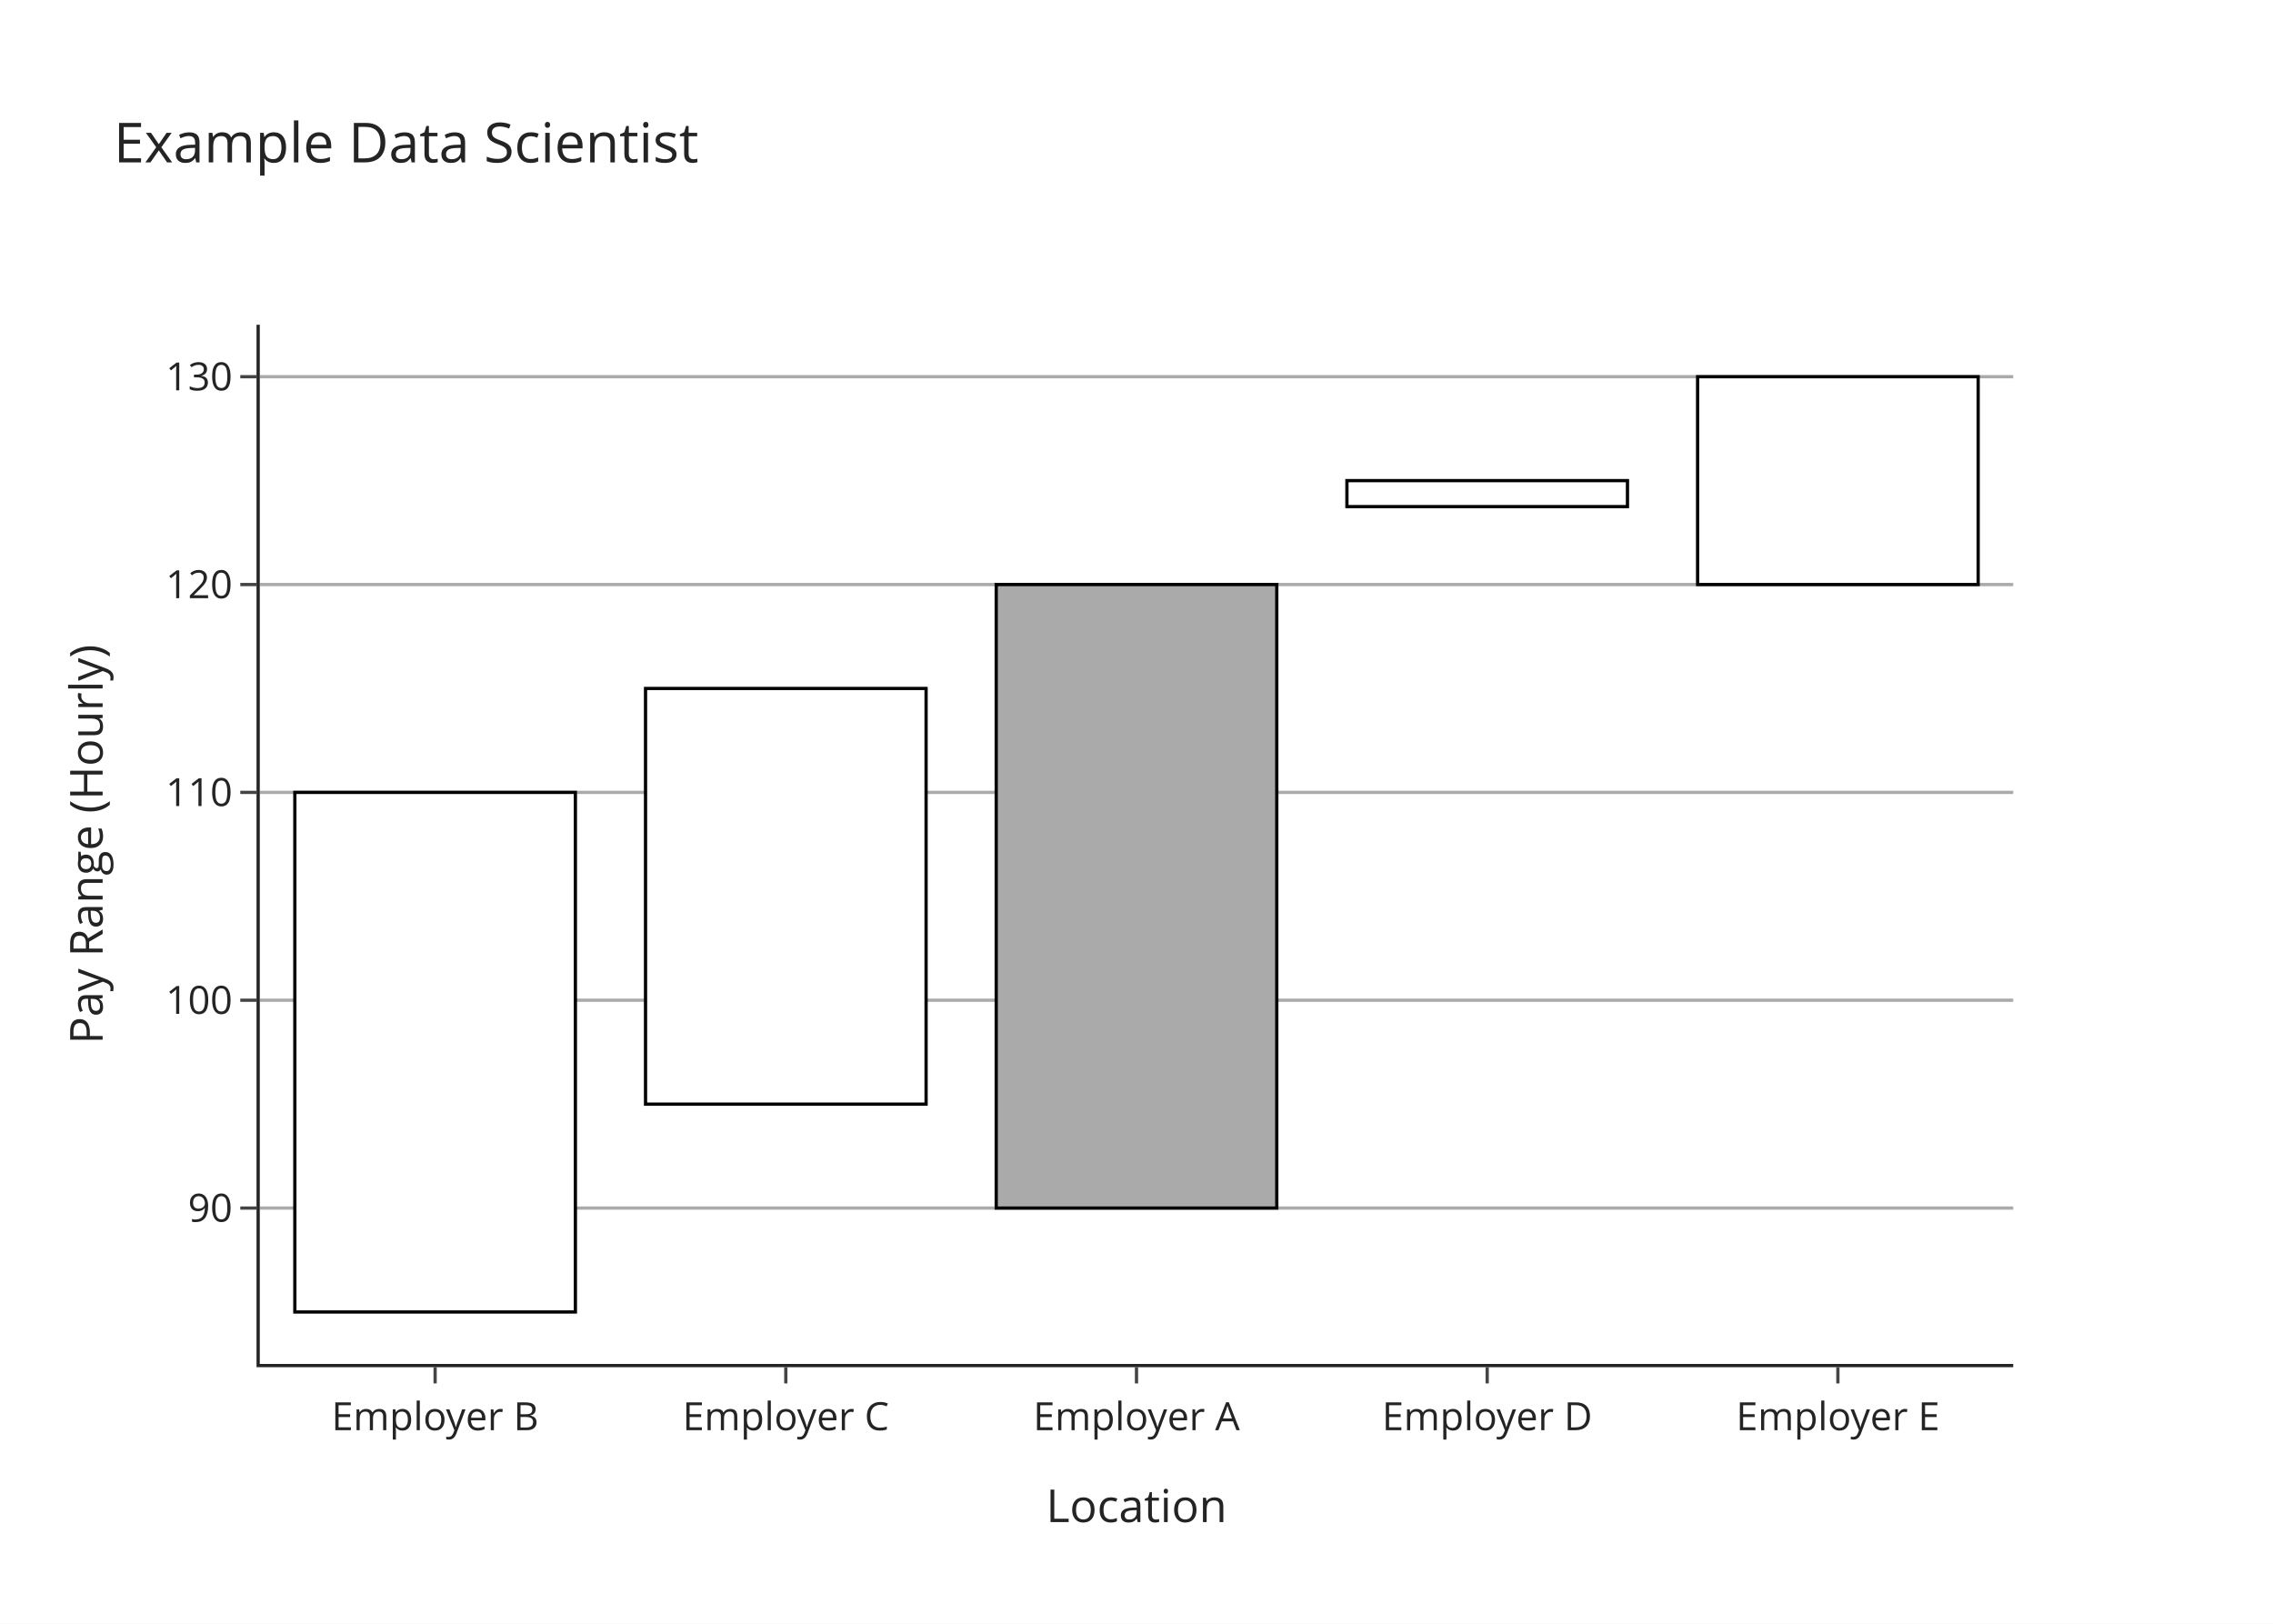
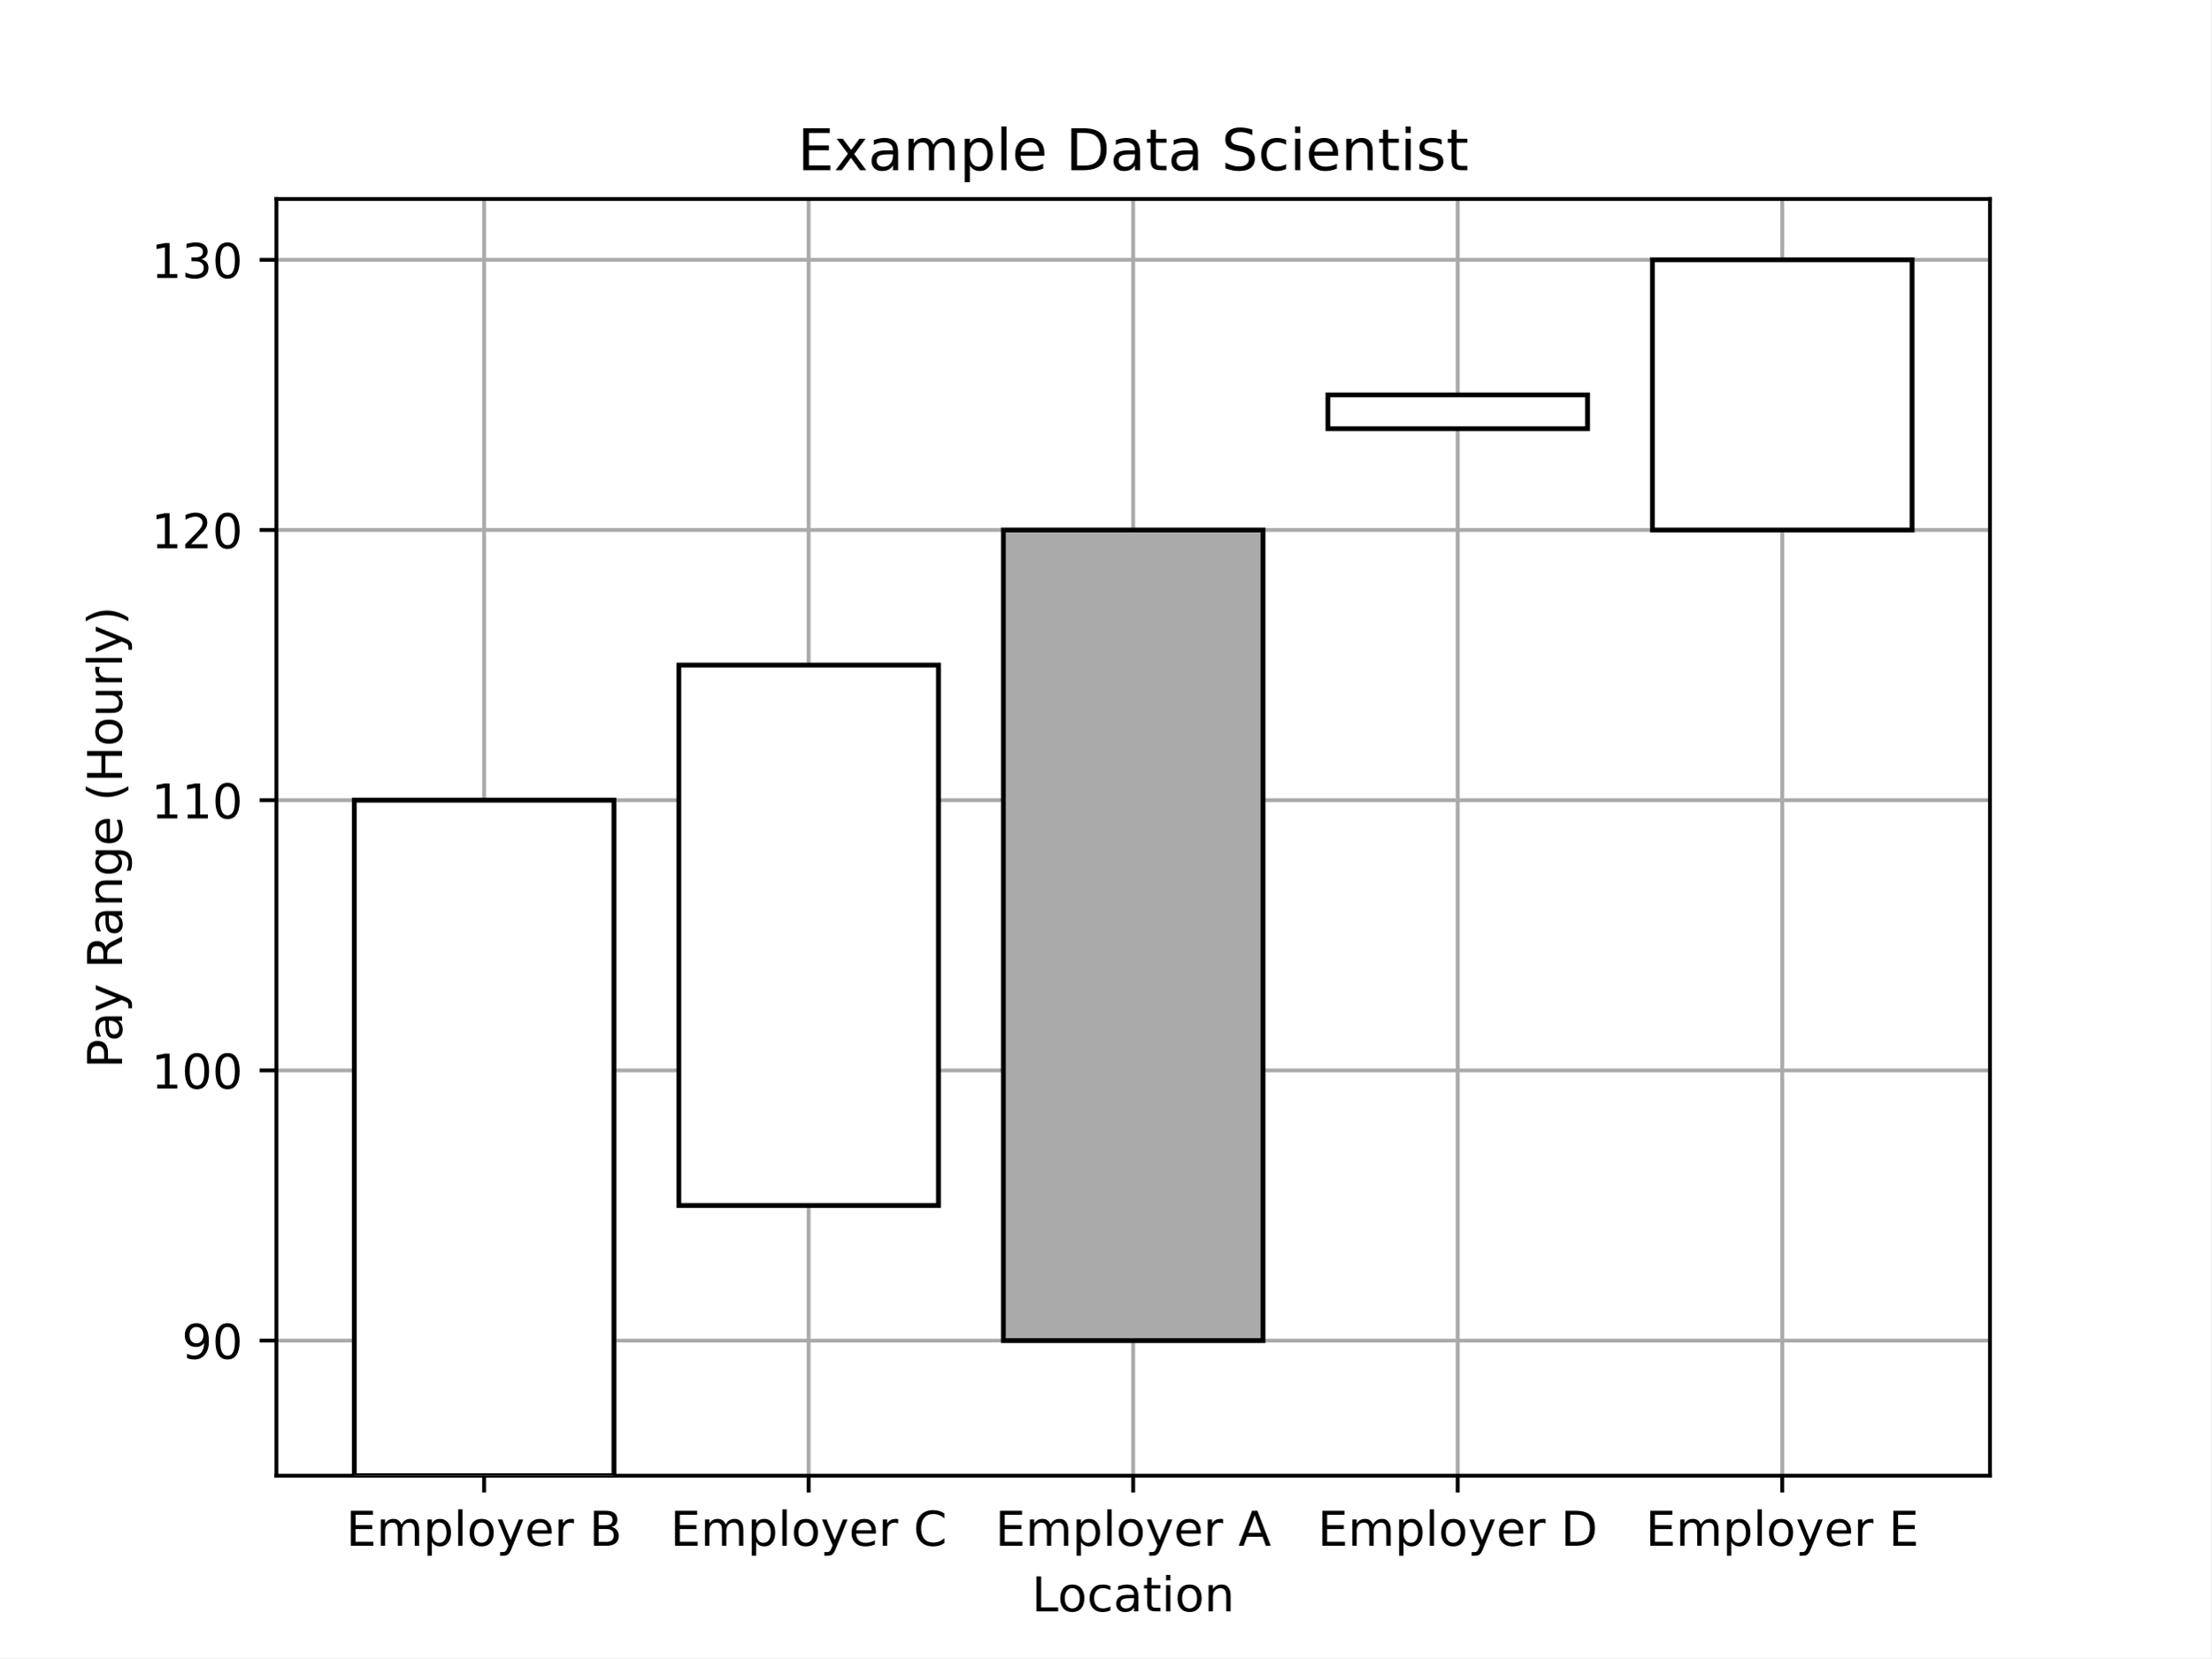
- <svg xmlns="http://www.w3.org/2000/svg" class="main-svg" width="700" height="500" style="" viewBox="0 0 700 500">
-   <rect x="0" y="0" width="700" height="500" style="fill: rgb(255, 255, 255); fill-opacity: 1;" />
-   <defs id="defs-f8cd0b">
-     <g class="clips">
-       <clipPath id="clipf8cd0bxyplot" class="plotclip">
-         <rect width="540" height="320" />
-       </clipPath>
-       <clipPath class="axesclip" id="clipf8cd0bx">
-         <rect x="80" y="0" width="540" height="500" />
-       </clipPath>
-       <clipPath class="axesclip" id="clipf8cd0by">
-         <rect x="0" y="100" width="700" height="320" />
-       </clipPath>
-       <clipPath class="axesclip" id="clipf8cd0bxy">
-         <rect x="80" y="100" width="540" height="320" />
-       </clipPath>
+ <svg xmlns="http://www.w3.org/2000/svg" xmlns:xlink="http://www.w3.org/1999/xlink" width="460.8pt" height="345.6pt" viewBox="0 0 460.8 345.6" version="1.1">
+   <defs>
+     <style type="text/css">*{stroke-linejoin: round; stroke-linecap: butt}</style>
+   </defs>
+   <g id="figure_1">
+     <g id="patch_1">
+       <path d="M 0 345.6  L 460.8 345.6  L 460.8 0  L 0 0  z " style="fill: #ffffff" />
    </g>
-     <g class="gradients" />
-     <g class="patterns" />
-   </defs>
-   <g class="bglayer" />
-   <g class="layer-below">
-     <g class="imagelayer" />
-     <g class="shapelayer" />
-   </g>
-   <g class="cartesianlayer">
-     <g class="subplot xy">
-       <g class="layer-subplot">
-         <g class="shapelayer" />
-         <g class="imagelayer" />
-       </g>
-       <g class="minor-gridlayer">
-         <g class="x" />
-         <g class="y" />
-       </g>
-       <g class="gridlayer">
-         <g class="x" />
-         <g class="y">
-           <path class="ygrid crisp" transform="translate(0,372)" d="M80,0h540" style="stroke: rgb(170, 170, 170); stroke-opacity: 1; stroke-width: 1px;" />
-           <path class="ygrid crisp" transform="translate(0,308)" d="M80,0h540" style="stroke: rgb(170, 170, 170); stroke-opacity: 1; stroke-width: 1px;" />
-           <path class="ygrid crisp" transform="translate(0,244)" d="M80,0h540" style="stroke: rgb(170, 170, 170); stroke-opacity: 1; stroke-width: 1px;" />
-           <path class="ygrid crisp" transform="translate(0,180)" d="M80,0h540" style="stroke: rgb(170, 170, 170); stroke-opacity: 1; stroke-width: 1px;" />
-           <path class="ygrid crisp" transform="translate(0,116)" d="M80,0h540" style="stroke: rgb(170, 170, 170); stroke-opacity: 1; stroke-width: 1px;" />
-         </g>
-       </g>
-       <g class="zerolinelayer" />
-       <g class="layer-between">
-         <g class="shapelayer" />
-         <g class="imagelayer" />
-       </g>
-       <path class="xlines-below" />
-       <path class="ylines-below" />
-       <g class="overlines-below" />
-       <g class="xaxislayer-below" />
-       <g class="yaxislayer-below" />
-       <g class="overaxes-below" />
-       <g class="overplot">
-         <g class="xy" transform="translate(80,100)" clip-path="url(#clipf8cd0bxyplot)">
-           <g class="barlayer mlayer">
-             <g class="trace bars" style="opacity: 1;">
-               <g class="points">
-                 <g class="point">
-                   <path d="M10.8,304V144H97.2V304Z" style="vector-effect: none; opacity: 1; stroke-width: 1px; fill: rgb(255, 255, 255); fill-opacity: 1; stroke: rgb(0, 0, 0); stroke-opacity: 1;" />
-                 </g>
-                 <g class="point">
-                   <path d="M118.8,240V112H205.2V240Z" style="vector-effect: none; opacity: 1; stroke-width: 1px; fill: rgb(255, 255, 255); fill-opacity: 1; stroke: rgb(0, 0, 0); stroke-opacity: 1;" />
-                 </g>
-                 <g class="point">
-                   <path d="M226.8,272V80H313.2V272Z" style="vector-effect: none; opacity: 1; stroke-width: 1px; fill: rgb(170, 170, 170); fill-opacity: 1; stroke: rgb(0, 0, 0); stroke-opacity: 1;" />
-                 </g>
-                 <g class="point">
-                   <path d="M334.8,56V48H421.2V56Z" style="vector-effect: none; opacity: 1; stroke-width: 1px; fill: rgb(255, 255, 255); fill-opacity: 1; stroke: rgb(0, 0, 0); stroke-opacity: 1;" />
-                 </g>
-                 <g class="point">
-                   <path d="M442.8,80V16H529.2V80Z" style="vector-effect: none; opacity: 1; stroke-width: 1px; fill: rgb(255, 255, 255); fill-opacity: 1; stroke: rgb(0, 0, 0); stroke-opacity: 1;" />
-                 </g>
-               </g>
-             </g>
-           </g>
-         </g>
-       </g>
-       <g class="zerolinelayer-above" />
-       <path class="xlines-above crisp" d="M79,420.5H620" style="fill: none; stroke-width: 1px; stroke: rgb(36, 36, 36); stroke-opacity: 1;" />
-       <path class="ylines-above crisp" d="M79.5,100V420" style="fill: none; stroke-width: 1px; stroke: rgb(36, 36, 36); stroke-opacity: 1;" />
-       <g class="overlines-above" />
-       <g class="xaxislayer-above">
-         <path class="xtick ticks crisp" d="M0,421v5" transform="translate(134,0)" style="stroke: rgb(68, 68, 68); stroke-opacity: 1; stroke-width: 1px;" />
-         <path class="xtick ticks crisp" d="M0,421v5" transform="translate(242,0)" style="stroke: rgb(68, 68, 68); stroke-opacity: 1; stroke-width: 1px;" />
-         <path class="xtick ticks crisp" d="M0,421v5" transform="translate(350,0)" style="stroke: rgb(68, 68, 68); stroke-opacity: 1; stroke-width: 1px;" />
-         <path class="xtick ticks crisp" d="M0,421v5" transform="translate(458,0)" style="stroke: rgb(68, 68, 68); stroke-opacity: 1; stroke-width: 1px;" />
-         <path class="xtick ticks crisp" d="M0,421v5" transform="translate(566,0)" style="stroke: rgb(68, 68, 68); stroke-opacity: 1; stroke-width: 1px;" />
-         <g class="xtick">
-           <text text-anchor="middle" x="0" y="440.4" transform="translate(134,0)" style="font-family: 'Open Sans', verdana, arial, sans-serif; font-size: 12px; fill: rgb(36, 36, 36); fill-opacity: 1; white-space: pre;">Employer B</text>
-         </g>
-         <g class="xtick">
-           <text text-anchor="middle" x="0" y="440.4" transform="translate(242,0)" style="font-family: 'Open Sans', verdana, arial, sans-serif; font-size: 12px; fill: rgb(36, 36, 36); fill-opacity: 1; white-space: pre;">Employer C</text>
-         </g>
-         <g class="xtick">
-           <text text-anchor="middle" x="0" y="440.4" transform="translate(350,0)" style="font-family: 'Open Sans', verdana, arial, sans-serif; font-size: 12px; fill: rgb(36, 36, 36); fill-opacity: 1; white-space: pre;">Employer A</text>
-         </g>
-         <g class="xtick">
-           <text text-anchor="middle" x="0" y="440.4" transform="translate(458,0)" style="font-family: 'Open Sans', verdana, arial, sans-serif; font-size: 12px; fill: rgb(36, 36, 36); fill-opacity: 1; white-space: pre;">Employer D</text>
-         </g>
-         <g class="xtick">
-           <text text-anchor="middle" x="0" y="440.4" transform="translate(566,0)" style="font-family: 'Open Sans', verdana, arial, sans-serif; font-size: 12px; fill: rgb(36, 36, 36); fill-opacity: 1; white-space: pre;">Employer E</text>
-         </g>
-       </g>
-       <g class="yaxislayer-above">
-         <path class="ytick ticks crisp" d="M79,0h-5" transform="translate(0,372)" style="stroke: rgb(68, 68, 68); stroke-opacity: 1; stroke-width: 1px;" />
-         <path class="ytick ticks crisp" d="M79,0h-5" transform="translate(0,308)" style="stroke: rgb(68, 68, 68); stroke-opacity: 1; stroke-width: 1px;" />
-         <path class="ytick ticks crisp" d="M79,0h-5" transform="translate(0,244)" style="stroke: rgb(68, 68, 68); stroke-opacity: 1; stroke-width: 1px;" />
-         <path class="ytick ticks crisp" d="M79,0h-5" transform="translate(0,180)" style="stroke: rgb(68, 68, 68); stroke-opacity: 1; stroke-width: 1px;" />
-         <path class="ytick ticks crisp" d="M79,0h-5" transform="translate(0,116)" style="stroke: rgb(68, 68, 68); stroke-opacity: 1; stroke-width: 1px;" />
-         <g class="ytick">
-           <text text-anchor="end" x="71.6" y="4.2" transform="translate(0,372)" style="font-family: 'Open Sans', verdana, arial, sans-serif; font-size: 12px; fill: rgb(36, 36, 36); fill-opacity: 1; white-space: pre;">90</text>
-         </g>
-         <g class="ytick">
-           <text text-anchor="end" x="71.6" y="4.2" style="font-family: 'Open Sans', verdana, arial, sans-serif; font-size: 12px; fill: rgb(36, 36, 36); fill-opacity: 1; white-space: pre;" transform="translate(0,308)">100</text>
-         </g>
-         <g class="ytick">
-           <text text-anchor="end" x="71.6" y="4.2" style="font-family: 'Open Sans', verdana, arial, sans-serif; font-size: 12px; fill: rgb(36, 36, 36); fill-opacity: 1; white-space: pre;" transform="translate(0,244)">110</text>
-         </g>
-         <g class="ytick">
-           <text text-anchor="end" x="71.6" y="4.2" style="font-family: 'Open Sans', verdana, arial, sans-serif; font-size: 12px; fill: rgb(36, 36, 36); fill-opacity: 1; white-space: pre;" transform="translate(0,180)">120</text>
-         </g>
-         <g class="ytick">
-           <text text-anchor="end" x="71.6" y="4.2" style="font-family: 'Open Sans', verdana, arial, sans-serif; font-size: 12px; fill: rgb(36, 36, 36); fill-opacity: 1; white-space: pre;" transform="translate(0,116)">130</text>
-         </g>
-       </g>
-       <g class="overaxes-above" />
+     <g id="axes_1">
+       <g id="patch_2">
+         <path d="M 57.6 307.584  L 414.72 307.584  L 414.72 41.472  L 57.6 41.472  z " style="fill: #ffffff" />
+       </g>
+       <g id="matplotlib.axis_1">
+         <g id="xtick_1">
+           <g id="line2d_1">
+             <path d="M 100.887 307.584  L 100.887 41.472  " clip-path="url(#p43f86dd258)" style="fill: none; stroke: #aaaaaa; stroke-width: 0.8; stroke-linecap: square" />
+           </g>
+           <g id="line2d_2">
+             <defs>
+               <path id="md7b85f4b28" d="M 0 0  L 0 3.5  " style="stroke: #000000; stroke-width: 0.8" />
+             </defs>
+             <g>
+               <use xlink:href="#md7b85f4b28" x="100.887" y="307.584" style="stroke: #000000; stroke-width: 0.8" />
+             </g>
+           </g>
+           <g id="text_1">
+             <g transform="translate(72.12399 322.1824) scale(0.1 -0.1)">
+               <defs>
+                 <path id="DejaVuSans-45" d="M 628 4666  L 3578 4666  L 3578 4134  L 1259 4134  L 1259 2753  L 3481 2753  L 3481 2222  L 1259 2222  L 1259 531  L 3634 531  L 3634 0  L 628 0  L 628 4666  z " transform="scale(0.015625)" />
+                 <path id="DejaVuSans-6d" d="M 3328 2828  Q 3544 3216 3844 3400  Q 4144 3584 4550 3584  Q 5097 3584 5394 3201  Q 5691 2819 5691 2113  L 5691 0  L 5113 0  L 5113 2094  Q 5113 2597 4934 2840  Q 4756 3084 4391 3084  Q 3944 3084 3684 2787  Q 3425 2491 3425 1978  L 3425 0  L 2847 0  L 2847 2094  Q 2847 2600 2669 2842  Q 2491 3084 2119 3084  Q 1678 3084 1418 2786  Q 1159 2488 1159 1978  L 1159 0  L 581 0  L 581 3500  L 1159 3500  L 1159 2956  Q 1356 3278 1631 3431  Q 1906 3584 2284 3584  Q 2666 3584 2933 3390  Q 3200 3197 3328 2828  z " transform="scale(0.015625)" />
+                 <path id="DejaVuSans-70" d="M 1159 525  L 1159 -1331  L 581 -1331  L 581 3500  L 1159 3500  L 1159 2969  Q 1341 3281 1617 3432  Q 1894 3584 2278 3584  Q 2916 3584 3314 3078  Q 3713 2572 3713 1747  Q 3713 922 3314 415  Q 2916 -91 2278 -91  Q 1894 -91 1617 61  Q 1341 213 1159 525  z M 3116 1747  Q 3116 2381 2855 2742  Q 2594 3103 2138 3103  Q 1681 3103 1420 2742  Q 1159 2381 1159 1747  Q 1159 1113 1420 752  Q 1681 391 2138 391  Q 2594 391 2855 752  Q 3116 1113 3116 1747  z " transform="scale(0.015625)" />
+                 <path id="DejaVuSans-6c" d="M 603 4863  L 1178 4863  L 1178 0  L 603 0  L 603 4863  z " transform="scale(0.015625)" />
+                 <path id="DejaVuSans-6f" d="M 1959 3097  Q 1497 3097 1228 2736  Q 959 2375 959 1747  Q 959 1119 1226 758  Q 1494 397 1959 397  Q 2419 397 2687 759  Q 2956 1122 2956 1747  Q 2956 2369 2687 2733  Q 2419 3097 1959 3097  z M 1959 3584  Q 2709 3584 3137 3096  Q 3566 2609 3566 1747  Q 3566 888 3137 398  Q 2709 -91 1959 -91  Q 1206 -91 779 398  Q 353 888 353 1747  Q 353 2609 779 3096  Q 1206 3584 1959 3584  z " transform="scale(0.015625)" />
+                 <path id="DejaVuSans-79" d="M 2059 -325  Q 1816 -950 1584 -1140  Q 1353 -1331 966 -1331  L 506 -1331  L 506 -850  L 844 -850  Q 1081 -850 1212 -737  Q 1344 -625 1503 -206  L 1606 56  L 191 3500  L 800 3500  L 1894 763  L 2988 3500  L 3597 3500  L 2059 -325  z " transform="scale(0.015625)" />
+                 <path id="DejaVuSans-65" d="M 3597 1894  L 3597 1613  L 953 1613  Q 991 1019 1311 708  Q 1631 397 2203 397  Q 2534 397 2845 478  Q 3156 559 3463 722  L 3463 178  Q 3153 47 2828 -22  Q 2503 -91 2169 -91  Q 1331 -91 842 396  Q 353 884 353 1716  Q 353 2575 817 3079  Q 1281 3584 2069 3584  Q 2775 3584 3186 3129  Q 3597 2675 3597 1894  z M 3022 2063  Q 3016 2534 2758 2815  Q 2500 3097 2075 3097  Q 1594 3097 1305 2825  Q 1016 2553 972 2059  L 3022 2063  z " transform="scale(0.015625)" />
+                 <path id="DejaVuSans-72" d="M 2631 2963  Q 2534 3019 2420 3045  Q 2306 3072 2169 3072  Q 1681 3072 1420 2755  Q 1159 2438 1159 1844  L 1159 0  L 581 0  L 581 3500  L 1159 3500  L 1159 2956  Q 1341 3275 1631 3429  Q 1922 3584 2338 3584  Q 2397 3584 2469 3576  Q 2541 3569 2628 3553  L 2631 2963  z " transform="scale(0.015625)" />
+                 <path id="DejaVuSans-20" transform="scale(0.015625)" />
+                 <path id="DejaVuSans-42" d="M 1259 2228  L 1259 519  L 2272 519  Q 2781 519 3026 730  Q 3272 941 3272 1375  Q 3272 1813 3026 2020  Q 2781 2228 2272 2228  L 1259 2228  z M 1259 4147  L 1259 2741  L 2194 2741  Q 2656 2741 2882 2914  Q 3109 3088 3109 3444  Q 3109 3797 2882 3972  Q 2656 4147 2194 4147  L 1259 4147  z M 628 4666  L 2241 4666  Q 2963 4666 3353 4366  Q 3744 4066 3744 3513  Q 3744 3084 3544 2831  Q 3344 2578 2956 2516  Q 3422 2416 3680 2098  Q 3938 1781 3938 1306  Q 3938 681 3513 340  Q 3088 0 2303 0  L 628 0  L 628 4666  z " transform="scale(0.015625)" />
+               </defs>
+               <use xlink:href="#DejaVuSans-45" />
+               <use xlink:href="#DejaVuSans-6d" transform="translate(63.18359 0)" />
+               <use xlink:href="#DejaVuSans-70" transform="translate(160.5957 0)" />
+               <use xlink:href="#DejaVuSans-6c" transform="translate(224.0723 0)" />
+               <use xlink:href="#DejaVuSans-6f" transform="translate(251.8555 0)" />
+               <use xlink:href="#DejaVuSans-79" transform="translate(313.0371 0)" />
+               <use xlink:href="#DejaVuSans-65" transform="translate(372.2168 0)" />
+               <use xlink:href="#DejaVuSans-72" transform="translate(433.7402 0)" />
+               <use xlink:href="#DejaVuSans-20" transform="translate(474.8535 0)" />
+               <use xlink:href="#DejaVuSans-42" transform="translate(506.6406 0)" />
+             </g>
+           </g>
+         </g>
+         <g id="xtick_2">
+           <g id="line2d_3">
+             <path d="M 168.524 307.584  L 168.524 41.472  " clip-path="url(#p43f86dd258)" style="fill: none; stroke: #aaaaaa; stroke-width: 0.8; stroke-linecap: square" />
+           </g>
+           <g id="line2d_4">
+             <g>
+               <use xlink:href="#md7b85f4b28" x="168.524" y="307.584" style="stroke: #000000; stroke-width: 0.8" />
+             </g>
+           </g>
+           <g id="text_2">
+             <g transform="translate(139.6994 322.1824) scale(0.1 -0.1)">
+               <defs>
+                 <path id="DejaVuSans-43" d="M 4122 4306  L 4122 3641  Q 3803 3938 3442 4084  Q 3081 4231 2675 4231  Q 1875 4231 1450 3742  Q 1025 3253 1025 2328  Q 1025 1406 1450 917  Q 1875 428 2675 428  Q 3081 428 3442 575  Q 3803 722 4122 1019  L 4122 359  Q 3791 134 3420 21  Q 3050 -91 2638 -91  Q 1578 -91 968 557  Q 359 1206 359 2328  Q 359 3453 968 4101  Q 1578 4750 2638 4750  Q 3056 4750 3426 4639  Q 3797 4528 4122 4306  z " transform="scale(0.015625)" />
+               </defs>
+               <use xlink:href="#DejaVuSans-45" />
+               <use xlink:href="#DejaVuSans-6d" transform="translate(63.18359 0)" />
+               <use xlink:href="#DejaVuSans-70" transform="translate(160.5957 0)" />
+               <use xlink:href="#DejaVuSans-6c" transform="translate(224.0723 0)" />
+               <use xlink:href="#DejaVuSans-6f" transform="translate(251.8555 0)" />
+               <use xlink:href="#DejaVuSans-79" transform="translate(313.0371 0)" />
+               <use xlink:href="#DejaVuSans-65" transform="translate(372.2168 0)" />
+               <use xlink:href="#DejaVuSans-72" transform="translate(433.7402 0)" />
+               <use xlink:href="#DejaVuSans-20" transform="translate(474.8535 0)" />
+               <use xlink:href="#DejaVuSans-43" transform="translate(506.6406 0)" />
+             </g>
+           </g>
+         </g>
+         <g id="xtick_3">
+           <g id="line2d_5">
+             <path d="M 236.16 307.584  L 236.16 41.472  " clip-path="url(#p43f86dd258)" style="fill: none; stroke: #aaaaaa; stroke-width: 0.8; stroke-linecap: square" />
+           </g>
+           <g id="line2d_6">
+             <g>
+               <use xlink:href="#md7b85f4b28" x="236.16" y="307.584" style="stroke: #000000; stroke-width: 0.8" />
+             </g>
+           </g>
+           <g id="text_3">
+             <g transform="translate(207.4069 322.1824) scale(0.1 -0.1)">
+               <defs>
+                 <path id="DejaVuSans-41" d="M 2188 4044  L 1331 1722  L 3047 1722  L 2188 4044  z M 1831 4666  L 2547 4666  L 4325 0  L 3669 0  L 3244 1197  L 1141 1197  L 716 0  L 50 0  L 1831 4666  z " transform="scale(0.015625)" />
+               </defs>
+               <use xlink:href="#DejaVuSans-45" />
+               <use xlink:href="#DejaVuSans-6d" transform="translate(63.18359 0)" />
+               <use xlink:href="#DejaVuSans-70" transform="translate(160.5957 0)" />
+               <use xlink:href="#DejaVuSans-6c" transform="translate(224.0723 0)" />
+               <use xlink:href="#DejaVuSans-6f" transform="translate(251.8555 0)" />
+               <use xlink:href="#DejaVuSans-79" transform="translate(313.0371 0)" />
+               <use xlink:href="#DejaVuSans-65" transform="translate(372.2168 0)" />
+               <use xlink:href="#DejaVuSans-72" transform="translate(433.7402 0)" />
+               <use xlink:href="#DejaVuSans-20" transform="translate(474.8535 0)" />
+               <use xlink:href="#DejaVuSans-41" transform="translate(506.6406 0)" />
+             </g>
+           </g>
+         </g>
+         <g id="xtick_4">
+           <g id="line2d_7">
+             <path d="M 303.796 307.584  L 303.796 41.472  " clip-path="url(#p43f86dd258)" style="fill: none; stroke: #aaaaaa; stroke-width: 0.8; stroke-linecap: square" />
+           </g>
+           <g id="line2d_8">
+             <g>
+               <use xlink:href="#md7b85f4b28" x="303.796" y="307.584" style="stroke: #000000; stroke-width: 0.8" />
+             </g>
+           </g>
+           <g id="text_4">
+             <g transform="translate(274.6136 322.1824) scale(0.1 -0.1)">
+               <defs>
+                 <path id="DejaVuSans-44" d="M 1259 4147  L 1259 519  L 2022 519  Q 2988 519 3436 956  Q 3884 1394 3884 2338  Q 3884 3275 3436 3711  Q 2988 4147 2022 4147  L 1259 4147  z M 628 4666  L 1925 4666  Q 3281 4666 3915 4102  Q 4550 3538 4550 2338  Q 4550 1131 3912 565  Q 3275 0 1925 0  L 628 0  L 628 4666  z " transform="scale(0.015625)" />
+               </defs>
+               <use xlink:href="#DejaVuSans-45" />
+               <use xlink:href="#DejaVuSans-6d" transform="translate(63.18359 0)" />
+               <use xlink:href="#DejaVuSans-70" transform="translate(160.5957 0)" />
+               <use xlink:href="#DejaVuSans-6c" transform="translate(224.0723 0)" />
+               <use xlink:href="#DejaVuSans-6f" transform="translate(251.8555 0)" />
+               <use xlink:href="#DejaVuSans-79" transform="translate(313.0371 0)" />
+               <use xlink:href="#DejaVuSans-65" transform="translate(372.2168 0)" />
+               <use xlink:href="#DejaVuSans-72" transform="translate(433.7402 0)" />
+               <use xlink:href="#DejaVuSans-20" transform="translate(474.8535 0)" />
+               <use xlink:href="#DejaVuSans-44" transform="translate(506.6406 0)" />
+             </g>
+           </g>
+         </g>
+         <g id="xtick_5">
+           <g id="line2d_9">
+             <path d="M 371.433 307.584  L 371.433 41.472  " clip-path="url(#p43f86dd258)" style="fill: none; stroke: #aaaaaa; stroke-width: 0.8; stroke-linecap: square" />
+           </g>
+           <g id="line2d_10">
+             <g>
+               <use xlink:href="#md7b85f4b28" x="371.433" y="307.584" style="stroke: #000000; stroke-width: 0.8" />
+             </g>
+           </g>
+           <g id="text_5">
+             <g transform="translate(342.9405 322.1824) scale(0.1 -0.1)">
+               <use xlink:href="#DejaVuSans-45" />
+               <use xlink:href="#DejaVuSans-6d" transform="translate(63.18359 0)" />
+               <use xlink:href="#DejaVuSans-70" transform="translate(160.5957 0)" />
+               <use xlink:href="#DejaVuSans-6c" transform="translate(224.0723 0)" />
+               <use xlink:href="#DejaVuSans-6f" transform="translate(251.8555 0)" />
+               <use xlink:href="#DejaVuSans-79" transform="translate(313.0371 0)" />
+               <use xlink:href="#DejaVuSans-65" transform="translate(372.2168 0)" />
+               <use xlink:href="#DejaVuSans-72" transform="translate(433.7402 0)" />
+               <use xlink:href="#DejaVuSans-20" transform="translate(474.8535 0)" />
+               <use xlink:href="#DejaVuSans-45" transform="translate(506.6406 0)" />
+             </g>
+           </g>
+         </g>
+         <g id="text_6">
+           <g transform="translate(215.0116 335.8606) scale(0.1 -0.1)">
+             <defs>
+               <path id="DejaVuSans-4c" d="M 628 4666  L 1259 4666  L 1259 531  L 3531 531  L 3531 0  L 628 0  L 628 4666  z " transform="scale(0.015625)" />
+               <path id="DejaVuSans-63" d="M 3122 3366  L 3122 2828  Q 2878 2963 2633 3030  Q 2388 3097 2138 3097  Q 1578 3097 1268 2742  Q 959 2388 959 1747  Q 959 1106 1268 751  Q 1578 397 2138 397  Q 2388 397 2633 464  Q 2878 531 3122 666  L 3122 134  Q 2881 22 2623 -34  Q 2366 -91 2075 -91  Q 1284 -91 818 406  Q 353 903 353 1747  Q 353 2603 823 3093  Q 1294 3584 2113 3584  Q 2378 3584 2631 3529  Q 2884 3475 3122 3366  z " transform="scale(0.015625)" />
+               <path id="DejaVuSans-61" d="M 2194 1759  Q 1497 1759 1228 1600  Q 959 1441 959 1056  Q 959 750 1161 570  Q 1363 391 1709 391  Q 2188 391 2477 730  Q 2766 1069 2766 1631  L 2766 1759  L 2194 1759  z M 3341 1997  L 3341 0  L 2766 0  L 2766 531  Q 2569 213 2275 61  Q 1981 -91 1556 -91  Q 1019 -91 701 211  Q 384 513 384 1019  Q 384 1609 779 1909  Q 1175 2209 1959 2209  L 2766 2209  L 2766 2266  Q 2766 2663 2505 2880  Q 2244 3097 1772 3097  Q 1472 3097 1187 3025  Q 903 2953 641 2809  L 641 3341  Q 956 3463 1253 3523  Q 1550 3584 1831 3584  Q 2591 3584 2966 3190  Q 3341 2797 3341 1997  z " transform="scale(0.015625)" />
+               <path id="DejaVuSans-74" d="M 1172 4494  L 1172 3500  L 2356 3500  L 2356 3053  L 1172 3053  L 1172 1153  Q 1172 725 1289 603  Q 1406 481 1766 481  L 2356 481  L 2356 0  L 1766 0  Q 1100 0 847 248  Q 594 497 594 1153  L 594 3053  L 172 3053  L 172 3500  L 594 3500  L 594 4494  L 1172 4494  z " transform="scale(0.015625)" />
+               <path id="DejaVuSans-69" d="M 603 3500  L 1178 3500  L 1178 0  L 603 0  L 603 3500  z M 603 4863  L 1178 4863  L 1178 4134  L 603 4134  L 603 4863  z " transform="scale(0.015625)" />
+               <path id="DejaVuSans-6e" d="M 3513 2113  L 3513 0  L 2938 0  L 2938 2094  Q 2938 2591 2744 2837  Q 2550 3084 2163 3084  Q 1697 3084 1428 2787  Q 1159 2491 1159 1978  L 1159 0  L 581 0  L 581 3500  L 1159 3500  L 1159 2956  Q 1366 3272 1645 3428  Q 1925 3584 2291 3584  Q 2894 3584 3203 3211  Q 3513 2838 3513 2113  z " transform="scale(0.015625)" />
+             </defs>
+             <use xlink:href="#DejaVuSans-4c" />
+             <use xlink:href="#DejaVuSans-6f" transform="translate(53.96289 0)" />
+             <use xlink:href="#DejaVuSans-63" transform="translate(115.1445 0)" />
+             <use xlink:href="#DejaVuSans-61" transform="translate(170.125 0)" />
+             <use xlink:href="#DejaVuSans-74" transform="translate(231.4043 0)" />
+             <use xlink:href="#DejaVuSans-69" transform="translate(270.6133 0)" />
+             <use xlink:href="#DejaVuSans-6f" transform="translate(298.3965 0)" />
+             <use xlink:href="#DejaVuSans-6e" transform="translate(359.5781 0)" />
+           </g>
+         </g>
+       </g>
+       <g id="matplotlib.axis_2">
+         <g id="ytick_1">
+           <g id="line2d_11">
+             <path d="M 57.6 279.424  L 414.72 279.424  " clip-path="url(#p43f86dd258)" style="fill: none; stroke: #aaaaaa; stroke-width: 0.8; stroke-linecap: square" />
+           </g>
+           <g id="line2d_12">
+             <defs>
+               <path id="m321affab70" d="M 0 0  L -3.5 0  " style="stroke: #000000; stroke-width: 0.8" />
+             </defs>
+             <g>
+               <use xlink:href="#m321affab70" x="57.6" y="279.424" style="stroke: #000000; stroke-width: 0.8" />
+             </g>
+           </g>
+           <g id="text_7">
+             <g transform="translate(37.875 283.2232) scale(0.1 -0.1)">
+               <defs>
+                 <path id="DejaVuSans-39" d="M 703 97  L 703 672  Q 941 559 1184 500  Q 1428 441 1663 441  Q 2288 441 2617 861  Q 2947 1281 2994 2138  Q 2813 1869 2534 1725  Q 2256 1581 1919 1581  Q 1219 1581 811 2004  Q 403 2428 403 3163  Q 403 3881 828 4315  Q 1253 4750 1959 4750  Q 2769 4750 3195 4129  Q 3622 3509 3622 2328  Q 3622 1225 3098 567  Q 2575 -91 1691 -91  Q 1453 -91 1209 -44  Q 966 3 703 97  z M 1959 2075  Q 2384 2075 2632 2365  Q 2881 2656 2881 3163  Q 2881 3666 2632 3958  Q 2384 4250 1959 4250  Q 1534 4250 1286 3958  Q 1038 3666 1038 3163  Q 1038 2656 1286 2365  Q 1534 2075 1959 2075  z " transform="scale(0.015625)" />
+                 <path id="DejaVuSans-30" d="M 2034 4250  Q 1547 4250 1301 3770  Q 1056 3291 1056 2328  Q 1056 1369 1301 889  Q 1547 409 2034 409  Q 2525 409 2770 889  Q 3016 1369 3016 2328  Q 3016 3291 2770 3770  Q 2525 4250 2034 4250  z M 2034 4750  Q 2819 4750 3233 4129  Q 3647 3509 3647 2328  Q 3647 1150 3233 529  Q 2819 -91 2034 -91  Q 1250 -91 836 529  Q 422 1150 422 2328  Q 422 3509 836 4129  Q 1250 4750 2034 4750  z " transform="scale(0.015625)" />
+               </defs>
+               <use xlink:href="#DejaVuSans-39" />
+               <use xlink:href="#DejaVuSans-30" transform="translate(63.62305 0)" />
+             </g>
+           </g>
+         </g>
+         <g id="ytick_2">
+           <g id="line2d_13">
+             <path d="M 57.6 223.104  L 414.72 223.104  " clip-path="url(#p43f86dd258)" style="fill: none; stroke: #aaaaaa; stroke-width: 0.8; stroke-linecap: square" />
+           </g>
+           <g id="line2d_14">
+             <g>
+               <use xlink:href="#m321affab70" x="57.6" y="223.104" style="stroke: #000000; stroke-width: 0.8" />
+             </g>
+           </g>
+           <g id="text_8">
+             <g transform="translate(31.5125 226.9032) scale(0.1 -0.1)">
+               <defs>
+                 <path id="DejaVuSans-31" d="M 794 531  L 1825 531  L 1825 4091  L 703 3866  L 703 4441  L 1819 4666  L 2450 4666  L 2450 531  L 3481 531  L 3481 0  L 794 0  L 794 531  z " transform="scale(0.015625)" />
+               </defs>
+               <use xlink:href="#DejaVuSans-31" />
+               <use xlink:href="#DejaVuSans-30" transform="translate(63.62305 0)" />
+               <use xlink:href="#DejaVuSans-30" transform="translate(127.2461 0)" />
+             </g>
+           </g>
+         </g>
+         <g id="ytick_3">
+           <g id="line2d_15">
+             <path d="M 57.6 166.784  L 414.72 166.784  " clip-path="url(#p43f86dd258)" style="fill: none; stroke: #aaaaaa; stroke-width: 0.8; stroke-linecap: square" />
+           </g>
+           <g id="line2d_16">
+             <g>
+               <use xlink:href="#m321affab70" x="57.6" y="166.784" style="stroke: #000000; stroke-width: 0.8" />
+             </g>
+           </g>
+           <g id="text_9">
+             <g transform="translate(31.5125 170.5832) scale(0.1 -0.1)">
+               <use xlink:href="#DejaVuSans-31" />
+               <use xlink:href="#DejaVuSans-31" transform="translate(63.62305 0)" />
+               <use xlink:href="#DejaVuSans-30" transform="translate(127.2461 0)" />
+             </g>
+           </g>
+         </g>
+         <g id="ytick_4">
+           <g id="line2d_17">
+             <path d="M 57.6 110.464  L 414.72 110.464  " clip-path="url(#p43f86dd258)" style="fill: none; stroke: #aaaaaa; stroke-width: 0.8; stroke-linecap: square" />
+           </g>
+           <g id="line2d_18">
+             <g>
+               <use xlink:href="#m321affab70" x="57.6" y="110.464" style="stroke: #000000; stroke-width: 0.8" />
+             </g>
+           </g>
+           <g id="text_10">
+             <g transform="translate(31.5125 114.2632) scale(0.1 -0.1)">
+               <defs>
+                 <path id="DejaVuSans-32" d="M 1228 531  L 3431 531  L 3431 0  L 469 0  L 469 531  Q 828 903 1448 1529  Q 2069 2156 2228 2338  Q 2531 2678 2651 2914  Q 2772 3150 2772 3378  Q 2772 3750 2511 3984  Q 2250 4219 1831 4219  Q 1534 4219 1204 4116  Q 875 4013 500 3803  L 500 4441  Q 881 4594 1212 4672  Q 1544 4750 1819 4750  Q 2544 4750 2975 4387  Q 3406 4025 3406 3419  Q 3406 3131 3298 2873  Q 3191 2616 2906 2266  Q 2828 2175 2409 1742  Q 1991 1309 1228 531  z " transform="scale(0.015625)" />
+               </defs>
+               <use xlink:href="#DejaVuSans-31" />
+               <use xlink:href="#DejaVuSans-32" transform="translate(63.62305 0)" />
+               <use xlink:href="#DejaVuSans-30" transform="translate(127.2461 0)" />
+             </g>
+           </g>
+         </g>
+         <g id="ytick_5">
+           <g id="line2d_19">
+             <path d="M 57.6 54.144  L 414.72 54.144  " clip-path="url(#p43f86dd258)" style="fill: none; stroke: #aaaaaa; stroke-width: 0.8; stroke-linecap: square" />
+           </g>
+           <g id="line2d_20">
+             <g>
+               <use xlink:href="#m321affab70" x="57.6" y="54.144" style="stroke: #000000; stroke-width: 0.8" />
+             </g>
+           </g>
+           <g id="text_11">
+             <g transform="translate(31.5125 57.94322) scale(0.1 -0.1)">
+               <defs>
+                 <path id="DejaVuSans-33" d="M 2597 2516  Q 3050 2419 3304 2112  Q 3559 1806 3559 1356  Q 3559 666 3084 287  Q 2609 -91 1734 -91  Q 1441 -91 1130 -33  Q 819 25 488 141  L 488 750  Q 750 597 1062 519  Q 1375 441 1716 441  Q 2309 441 2620 675  Q 2931 909 2931 1356  Q 2931 1769 2642 2001  Q 2353 2234 1838 2234  L 1294 2234  L 1294 2753  L 1863 2753  Q 2328 2753 2575 2939  Q 2822 3125 2822 3475  Q 2822 3834 2567 4026  Q 2313 4219 1838 4219  Q 1578 4219 1281 4162  Q 984 4106 628 3988  L 628 4550  Q 988 4650 1302 4700  Q 1616 4750 1894 4750  Q 2613 4750 3031 4423  Q 3450 4097 3450 3541  Q 3450 3153 3228 2886  Q 3006 2619 2597 2516  z " transform="scale(0.015625)" />
+               </defs>
+               <use xlink:href="#DejaVuSans-31" />
+               <use xlink:href="#DejaVuSans-33" transform="translate(63.62305 0)" />
+               <use xlink:href="#DejaVuSans-30" transform="translate(127.2461 0)" />
+             </g>
+           </g>
+         </g>
+         <g id="text_12">
+           <g transform="translate(25.43281 222.6585) rotate(-90) scale(0.1 -0.1)">
+             <defs>
+               <path id="DejaVuSans-50" d="M 1259 4147  L 1259 2394  L 2053 2394  Q 2494 2394 2734 2622  Q 2975 2850 2975 3272  Q 2975 3691 2734 3919  Q 2494 4147 2053 4147  L 1259 4147  z M 628 4666  L 2053 4666  Q 2838 4666 3239 4311  Q 3641 3956 3641 3272  Q 3641 2581 3239 2228  Q 2838 1875 2053 1875  L 1259 1875  L 1259 0  L 628 0  L 628 4666  z " transform="scale(0.015625)" />
+               <path id="DejaVuSans-52" d="M 2841 2188  Q 3044 2119 3236 1894  Q 3428 1669 3622 1275  L 4263 0  L 3584 0  L 2988 1197  Q 2756 1666 2539 1819  Q 2322 1972 1947 1972  L 1259 1972  L 1259 0  L 628 0  L 628 4666  L 2053 4666  Q 2853 4666 3247 4331  Q 3641 3997 3641 3322  Q 3641 2881 3436 2590  Q 3231 2300 2841 2188  z M 1259 4147  L 1259 2491  L 2053 2491  Q 2509 2491 2742 2702  Q 2975 2913 2975 3322  Q 2975 3731 2742 3939  Q 2509 4147 2053 4147  L 1259 4147  z " transform="scale(0.015625)" />
+               <path id="DejaVuSans-67" d="M 2906 1791  Q 2906 2416 2648 2759  Q 2391 3103 1925 3103  Q 1463 3103 1205 2759  Q 947 2416 947 1791  Q 947 1169 1205 825  Q 1463 481 1925 481  Q 2391 481 2648 825  Q 2906 1169 2906 1791  z M 3481 434  Q 3481 -459 3084 -895  Q 2688 -1331 1869 -1331  Q 1566 -1331 1297 -1286  Q 1028 -1241 775 -1147  L 775 -588  Q 1028 -725 1275 -790  Q 1522 -856 1778 -856  Q 2344 -856 2625 -561  Q 2906 -266 2906 331  L 2906 616  Q 2728 306 2450 153  Q 2172 0 1784 0  Q 1141 0 747 490  Q 353 981 353 1791  Q 353 2603 747 3093  Q 1141 3584 1784 3584  Q 2172 3584 2450 3431  Q 2728 3278 2906 2969  L 2906 3500  L 3481 3500  L 3481 434  z " transform="scale(0.015625)" />
+               <path id="DejaVuSans-28" d="M 1984 4856  Q 1566 4138 1362 3434  Q 1159 2731 1159 2009  Q 1159 1288 1364 580  Q 1569 -128 1984 -844  L 1484 -844  Q 1016 -109 783 600  Q 550 1309 550 2009  Q 550 2706 781 3412  Q 1013 4119 1484 4856  L 1984 4856  z " transform="scale(0.015625)" />
+               <path id="DejaVuSans-48" d="M 628 4666  L 1259 4666  L 1259 2753  L 3553 2753  L 3553 4666  L 4184 4666  L 4184 0  L 3553 0  L 3553 2222  L 1259 2222  L 1259 0  L 628 0  L 628 4666  z " transform="scale(0.015625)" />
+               <path id="DejaVuSans-75" d="M 544 1381  L 544 3500  L 1119 3500  L 1119 1403  Q 1119 906 1312 657  Q 1506 409 1894 409  Q 2359 409 2629 706  Q 2900 1003 2900 1516  L 2900 3500  L 3475 3500  L 3475 0  L 2900 0  L 2900 538  Q 2691 219 2414 64  Q 2138 -91 1772 -91  Q 1169 -91 856 284  Q 544 659 544 1381  z M 1991 3584  L 1991 3584  z " transform="scale(0.015625)" />
+               <path id="DejaVuSans-29" d="M 513 4856  L 1013 4856  Q 1481 4119 1714 3412  Q 1947 2706 1947 2009  Q 1947 1309 1714 600  Q 1481 -109 1013 -844  L 513 -844  Q 928 -128 1133 580  Q 1338 1288 1338 2009  Q 1338 2731 1133 3434  Q 928 4138 513 4856  z " transform="scale(0.015625)" />
+             </defs>
+             <use xlink:href="#DejaVuSans-50" />
+             <use xlink:href="#DejaVuSans-61" transform="translate(55.80273 0)" />
+             <use xlink:href="#DejaVuSans-79" transform="translate(117.082 0)" />
+             <use xlink:href="#DejaVuSans-20" transform="translate(176.2617 0)" />
+             <use xlink:href="#DejaVuSans-52" transform="translate(208.0488 0)" />
+             <use xlink:href="#DejaVuSans-61" transform="translate(275.2812 0)" />
+             <use xlink:href="#DejaVuSans-6e" transform="translate(336.5605 0)" />
+             <use xlink:href="#DejaVuSans-67" transform="translate(399.9395 0)" />
+             <use xlink:href="#DejaVuSans-65" transform="translate(463.416 0)" />
+             <use xlink:href="#DejaVuSans-20" transform="translate(524.9395 0)" />
+             <use xlink:href="#DejaVuSans-28" transform="translate(556.7266 0)" />
+             <use xlink:href="#DejaVuSans-48" transform="translate(595.7402 0)" />
+             <use xlink:href="#DejaVuSans-6f" transform="translate(670.9355 0)" />
+             <use xlink:href="#DejaVuSans-75" transform="translate(732.1172 0)" />
+             <use xlink:href="#DejaVuSans-72" transform="translate(795.4961 0)" />
+             <use xlink:href="#DejaVuSans-6c" transform="translate(836.6094 0)" />
+             <use xlink:href="#DejaVuSans-79" transform="translate(864.3926 0)" />
+             <use xlink:href="#DejaVuSans-29" transform="translate(923.5723 0)" />
+           </g>
+         </g>
+       </g>
+       <g id="patch_3">
+         <path d="M 57.6 307.584  L 57.6 41.472  " style="fill: none; stroke: #000000; stroke-width: 0.8; stroke-linejoin: miter; stroke-linecap: square" />
+       </g>
+       <g id="patch_4">
+         <path d="M 414.72 307.584  L 414.72 41.472  " style="fill: none; stroke: #000000; stroke-width: 0.8; stroke-linejoin: miter; stroke-linecap: square" />
+       </g>
+       <g id="patch_5">
+         <path d="M 57.6 307.584  L 414.72 307.584  " style="fill: none; stroke: #000000; stroke-width: 0.8; stroke-linejoin: miter; stroke-linecap: square" />
+       </g>
+       <g id="patch_6">
+         <path d="M 57.6 41.472  L 414.72 41.472  " style="fill: none; stroke: #000000; stroke-width: 0.8; stroke-linejoin: miter; stroke-linecap: square" />
+       </g>
+       <g id="patch_7">
+         <path d="M 73.833 307.584  L 127.942 307.584  L 127.942 166.784  L 73.833 166.784  z " clip-path="url(#p43f86dd258)" style="fill: #ffffff; stroke: #000000; stroke-linejoin: miter" />
+       </g>
+       <g id="patch_8">
+         <path d="M 141.469 251.264  L 195.578 251.264  L 195.578 138.624  L 141.469 138.624  z " clip-path="url(#p43f86dd258)" style="fill: #ffffff; stroke: #000000; stroke-linejoin: miter" />
+       </g>
+       <g id="patch_9">
+         <path d="M 209.105 279.424  L 263.215 279.424  L 263.215 110.464  L 209.105 110.464  z " clip-path="url(#p43f86dd258)" style="fill: #aaaaaa; stroke: #000000; stroke-linejoin: miter" />
+       </g>
+       <g id="patch_10">
+         <path d="M 276.742 89.344  L 330.851 89.344  L 330.851 82.304  L 276.742 82.304  z " clip-path="url(#p43f86dd258)" style="fill: #ffffff; stroke: #000000; stroke-linejoin: miter" />
+       </g>
+       <g id="patch_11">
+         <path d="M 344.378 110.464  L 398.487 110.464  L 398.487 54.144  L 344.378 54.144  z " clip-path="url(#p43f86dd258)" style="fill: #ffffff; stroke: #000000; stroke-linejoin: miter" />
+       </g>
+       <g id="text_13">
+         <g transform="translate(166.2225 35.472) scale(0.12 -0.12)">
+           <defs>
+             <path id="DejaVuSans-78" d="M 3513 3500  L 2247 1797  L 3578 0  L 2900 0  L 1881 1375  L 863 0  L 184 0  L 1544 1831  L 300 3500  L 978 3500  L 1906 2253  L 2834 3500  L 3513 3500  z " transform="scale(0.015625)" />
+             <path id="DejaVuSans-53" d="M 3425 4513  L 3425 3897  Q 3066 4069 2747 4153  Q 2428 4238 2131 4238  Q 1616 4238 1336 4038  Q 1056 3838 1056 3469  Q 1056 3159 1242 3001  Q 1428 2844 1947 2747  L 2328 2669  Q 3034 2534 3370 2195  Q 3706 1856 3706 1288  Q 3706 609 3251 259  Q 2797 -91 1919 -91  Q 1588 -91 1214 -16  Q 841 59 441 206  L 441 856  Q 825 641 1194 531  Q 1563 422 1919 422  Q 2459 422 2753 634  Q 3047 847 3047 1241  Q 3047 1584 2836 1778  Q 2625 1972 2144 2069  L 1759 2144  Q 1053 2284 737 2584  Q 422 2884 422 3419  Q 422 4038 858 4394  Q 1294 4750 2059 4750  Q 2388 4750 2728 4690  Q 3069 4631 3425 4513  z " transform="scale(0.015625)" />
+             <path id="DejaVuSans-73" d="M 2834 3397  L 2834 2853  Q 2591 2978 2328 3040  Q 2066 3103 1784 3103  Q 1356 3103 1142 2972  Q 928 2841 928 2578  Q 928 2378 1081 2264  Q 1234 2150 1697 2047  L 1894 2003  Q 2506 1872 2764 1633  Q 3022 1394 3022 966  Q 3022 478 2636 193  Q 2250 -91 1575 -91  Q 1294 -91 989 -36  Q 684 19 347 128  L 347 722  Q 666 556 975 473  Q 1284 391 1588 391  Q 1994 391 2212 530  Q 2431 669 2431 922  Q 2431 1156 2273 1281  Q 2116 1406 1581 1522  L 1381 1569  Q 847 1681 609 1914  Q 372 2147 372 2553  Q 372 3047 722 3315  Q 1072 3584 1716 3584  Q 2034 3584 2315 3537  Q 2597 3491 2834 3397  z " transform="scale(0.015625)" />
+           </defs>
+           <use xlink:href="#DejaVuSans-45" />
+           <use xlink:href="#DejaVuSans-78" transform="translate(63.18359 0)" />
+           <use xlink:href="#DejaVuSans-61" transform="translate(122.3633 0)" />
+           <use xlink:href="#DejaVuSans-6d" transform="translate(183.6426 0)" />
+           <use xlink:href="#DejaVuSans-70" transform="translate(281.0547 0)" />
+           <use xlink:href="#DejaVuSans-6c" transform="translate(344.5312 0)" />
+           <use xlink:href="#DejaVuSans-65" transform="translate(372.3145 0)" />
+           <use xlink:href="#DejaVuSans-20" transform="translate(433.8379 0)" />
+           <use xlink:href="#DejaVuSans-44" transform="translate(465.625 0)" />
+           <use xlink:href="#DejaVuSans-61" transform="translate(542.627 0)" />
+           <use xlink:href="#DejaVuSans-74" transform="translate(603.9062 0)" />
+           <use xlink:href="#DejaVuSans-61" transform="translate(643.1152 0)" />
+           <use xlink:href="#DejaVuSans-20" transform="translate(704.3945 0)" />
+           <use xlink:href="#DejaVuSans-53" transform="translate(736.1816 0)" />
+           <use xlink:href="#DejaVuSans-63" transform="translate(799.6582 0)" />
+           <use xlink:href="#DejaVuSans-69" transform="translate(854.6387 0)" />
+           <use xlink:href="#DejaVuSans-65" transform="translate(882.4219 0)" />
+           <use xlink:href="#DejaVuSans-6e" transform="translate(943.9453 0)" />
+           <use xlink:href="#DejaVuSans-74" transform="translate(1007.324 0)" />
+           <use xlink:href="#DejaVuSans-69" transform="translate(1046.533 0)" />
+           <use xlink:href="#DejaVuSans-73" transform="translate(1074.316 0)" />
+           <use xlink:href="#DejaVuSans-74" transform="translate(1126.416 0)" />
+         </g>
+       </g>
    </g>
  </g>
-   <g class="polarlayer" />
-   <g class="smithlayer" />
-   <g class="ternarylayer" />
-   <g class="geolayer" />
-   <g class="funnelarealayer" />
-   <g class="pielayer" />
-   <g class="iciclelayer" />
-   <g class="treemaplayer" />
-   <g class="sunburstlayer" />
-   <g class="glimages" />
-   <defs id="topdefs-f8cd0b">
-     <g class="clips" />
+   <defs>
+     <clipPath id="p43f86dd258">
+       <rect x="57.6" y="41.472" width="357.12" height="266.112" />
+     </clipPath>
  </defs>
-   <g class="layer-above">
-     <g class="imagelayer" />
-     <g class="shapelayer" />
-   </g>
-   <g class="infolayer">
-     <g class="g-gtitle">
-       <text class="gtitle" x="35" y="50" text-anchor="start" dy="0em" style="opacity: 1; font-family: 'Open Sans', verdana, arial, sans-serif; font-size: 17px; fill: rgb(36, 36, 36); fill-opacity: 1; white-space: pre;">Example Data Scientist</text>
-     </g>
-     <g class="g-xtitle">
-       <text class="xtitle" x="350" y="468.7" text-anchor="middle" style="opacity: 1; font-family: 'Open Sans', verdana, arial, sans-serif; font-size: 14px; fill: rgb(36, 36, 36); fill-opacity: 1; white-space: pre;">Location</text>
-     </g>
-     <g class="g-ytitle">
-       <text class="ytitle" transform="rotate(-90,31.60586,260)" x="31.606" y="260" text-anchor="middle" style="opacity: 1; font-family: 'Open Sans', verdana, arial, sans-serif; font-size: 14px; fill: rgb(36, 36, 36); fill-opacity: 1; white-space: pre;">Pay Range (Hourly)</text>
-     </g>
-   </g>
</svg>
